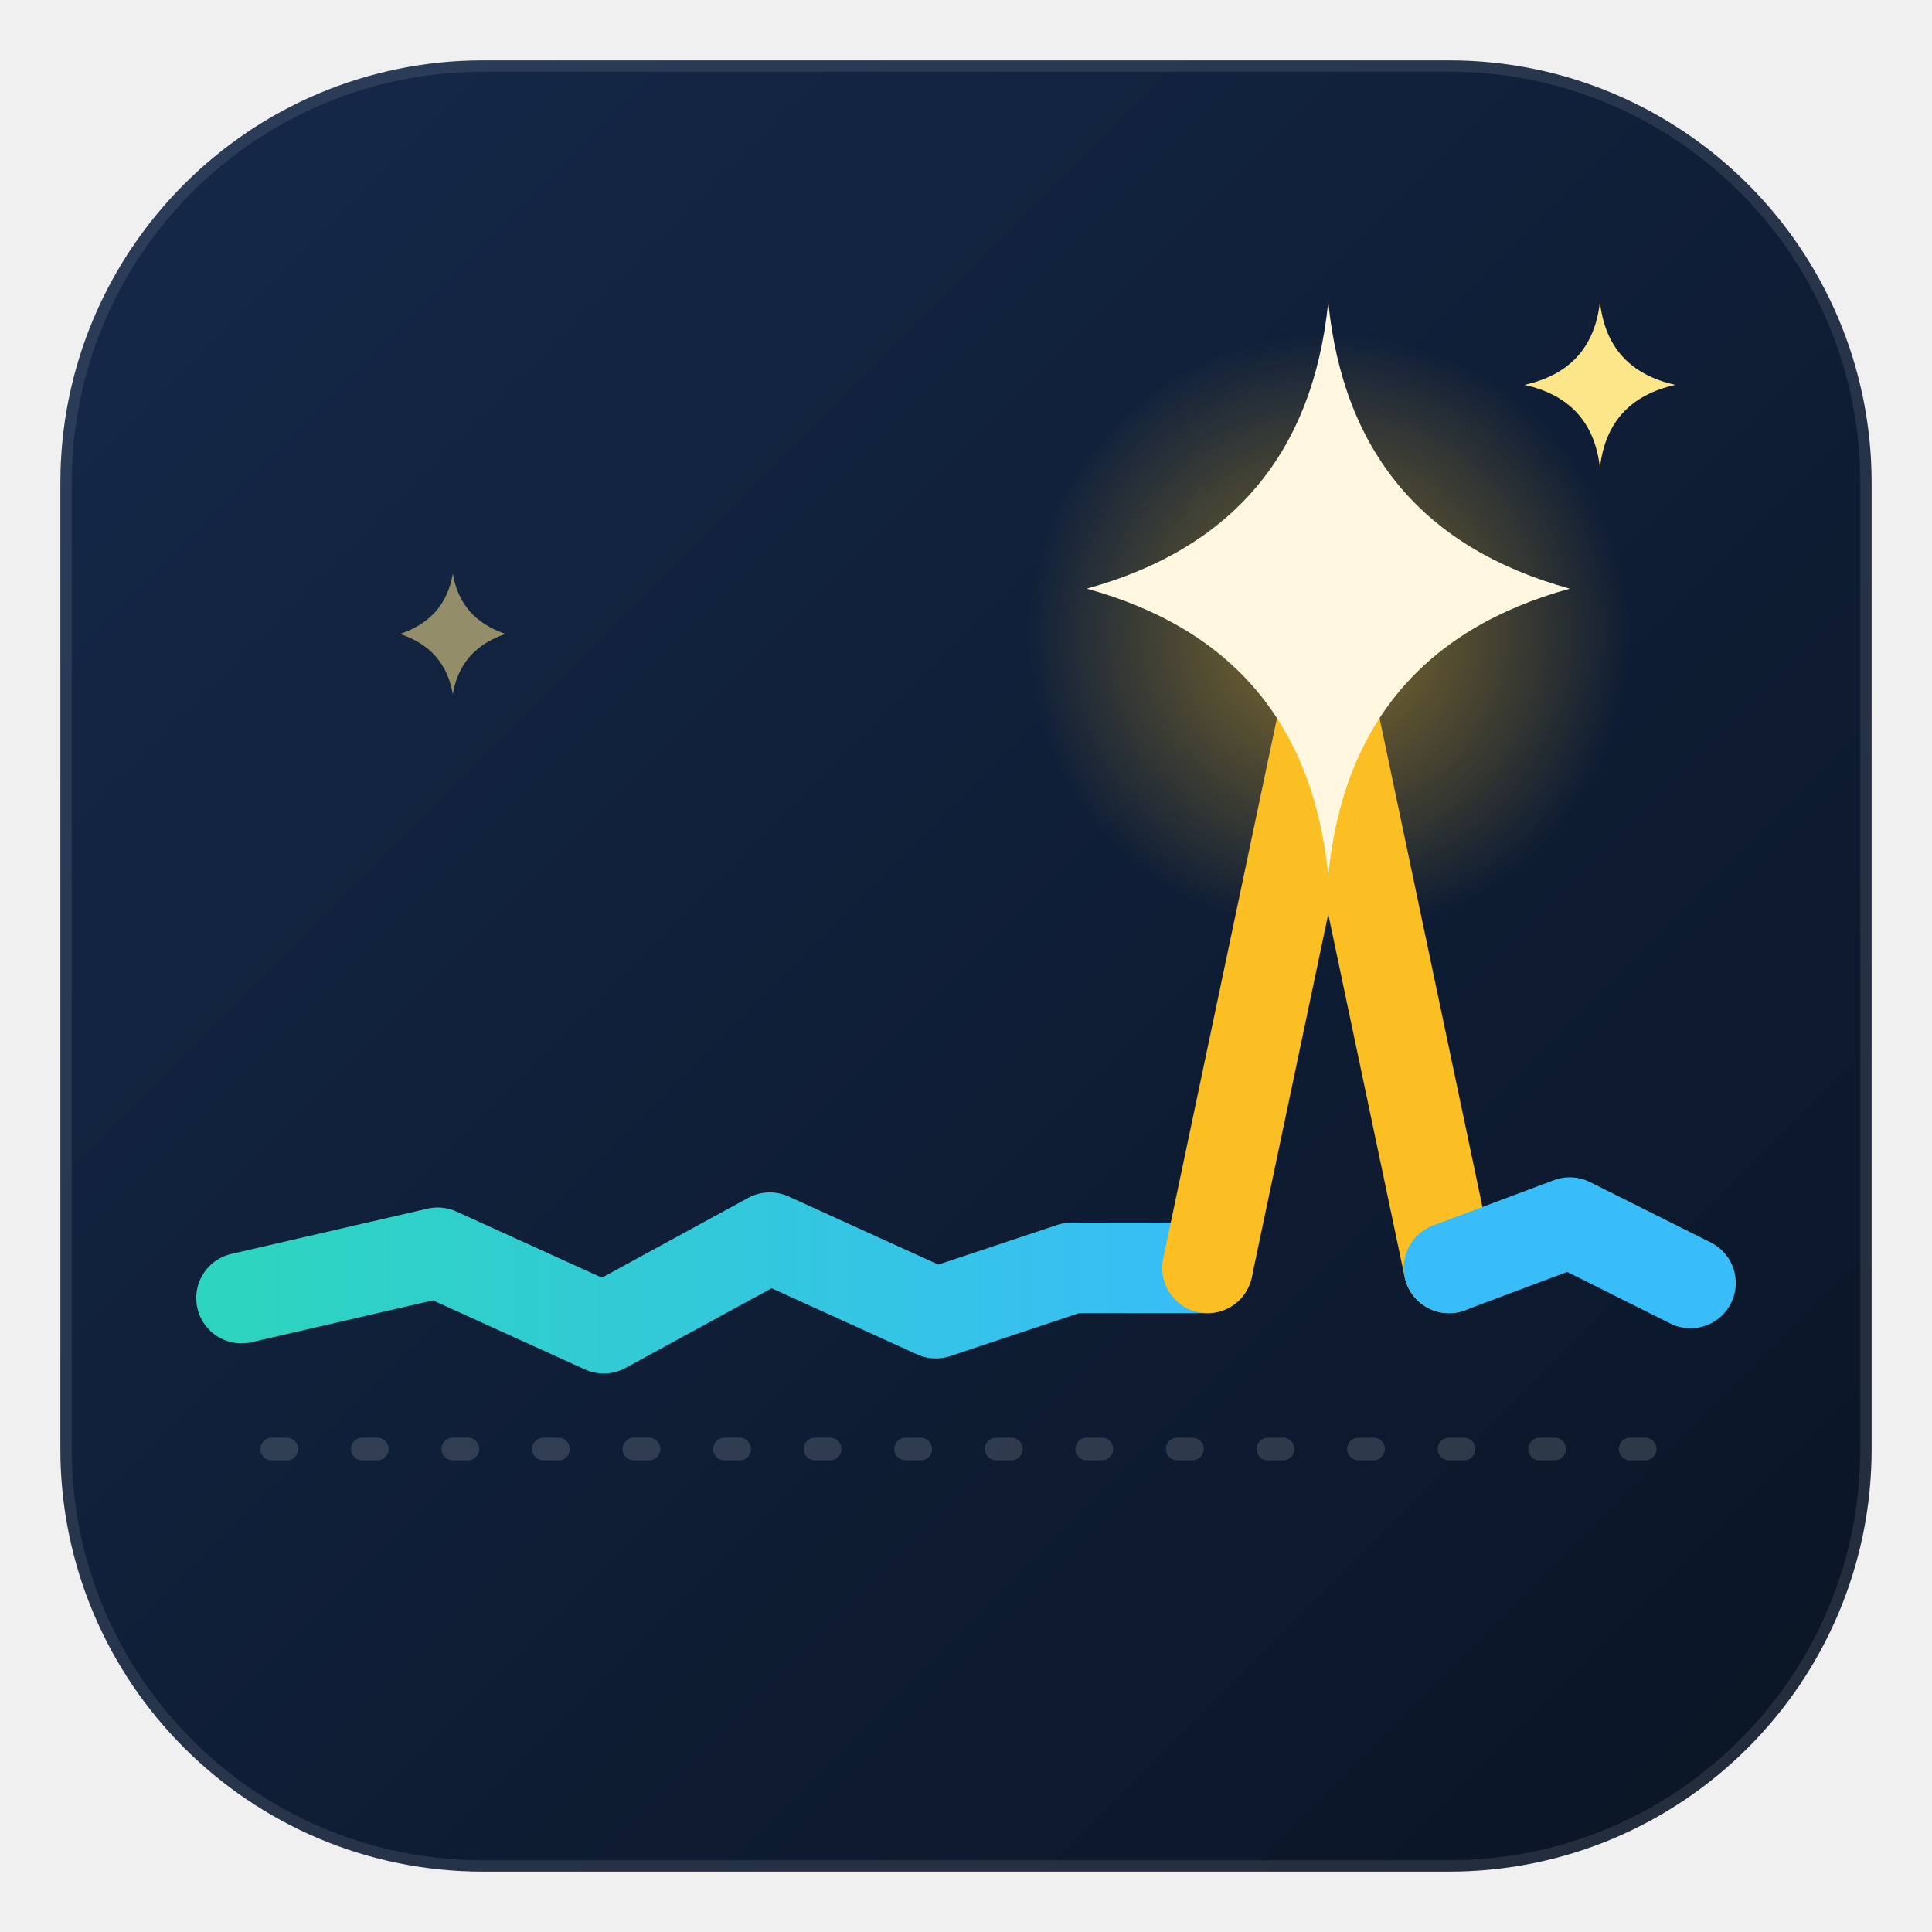
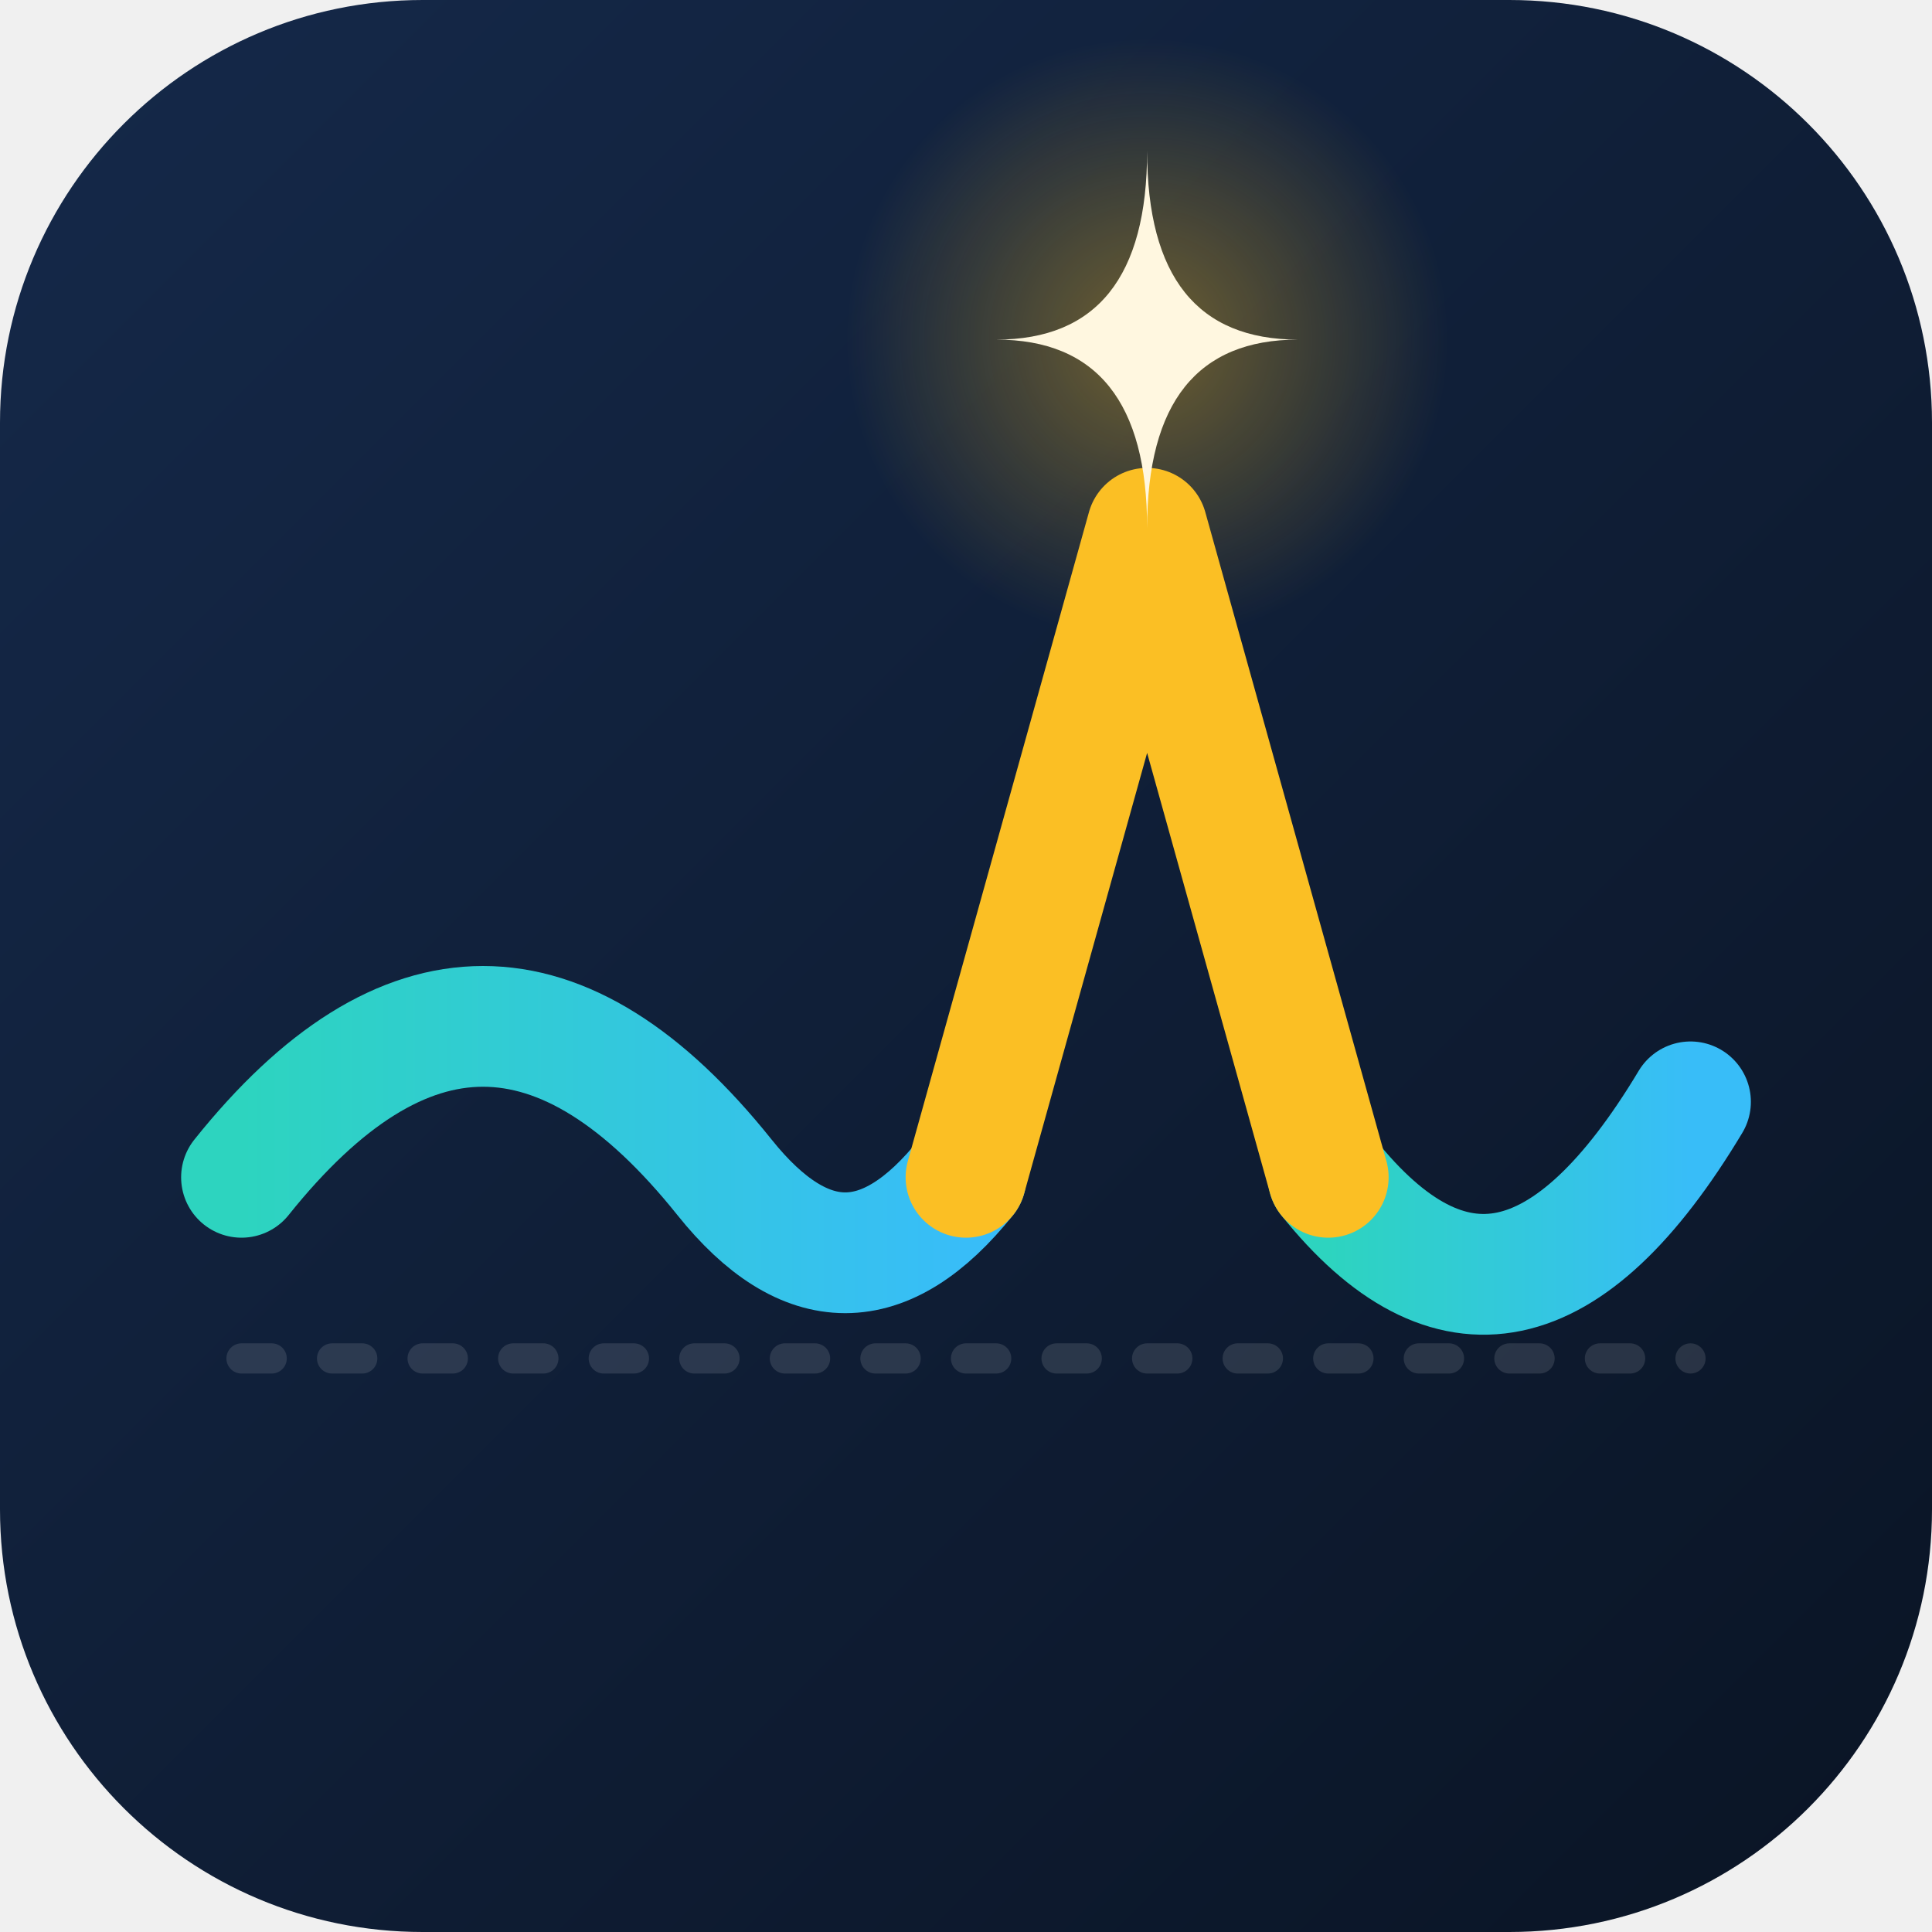
- <svg xmlns="http://www.w3.org/2000/svg" viewBox="0 0 256 256" width="256" height="256" role="img" aria-labelledby="t">
+ <svg xmlns="http://www.w3.org/2000/svg" viewBox="0 0 256 256">
  <defs>
-     <linearGradient id="bg" x1="0" y1="0" x2="1" y2="1">
-       <stop offset="0" stop-color="#15294a" />
-       <stop offset="1" stop-color="#0a1424" />
+     <linearGradient id="bg-grad" x1="0%" y1="0%" x2="100%" y2="100%">
+       <stop offset="0%" stop-color="#15294A" />
+       <stop offset="100%" stop-color="#0A1424" />
    </linearGradient>
-     <linearGradient id="wave" x1="0" y1="0" x2="1" y2="0">
-       <stop offset="0" stop-color="#2dd4bf" />
-       <stop offset="1" stop-color="#38bdf8" />
+     <linearGradient id="wave-grad" x1="0%" y1="0%" x2="100%" y2="0%">
+       <stop offset="0%" stop-color="#2DD4BF" />
+       <stop offset="100%" stop-color="#38BDF8" />
    </linearGradient>
-     <radialGradient id="glow" cx="0.5" cy="0.5" r="0.5">
-       <stop offset="0" stop-color="#fbbf24" stop-opacity="0.5" />
-       <stop offset="1" stop-color="#fbbf24" stop-opacity="0" />
+     <radialGradient id="glow-grad" cx="50%" cy="50%" r="50%">
+       <stop offset="0%" stop-color="rgba(251, 191, 36, 0.4)" />
+       <stop offset="100%" stop-color="rgba(251, 191, 36, 0)" />
    </radialGradient>
  </defs>
-   <rect x="8" y="8" width="240" height="240" rx="56" fill="url(#bg)" />
-   <rect x="8.75" y="8.75" width="238.5" height="238.5" rx="55.25" fill="none" stroke="#ffffff" stroke-opacity="0.10" stroke-width="1.5" />
-   <line x1="36" y1="192" x2="220" y2="192" stroke="#ffffff" stroke-opacity="0.14" stroke-width="3" stroke-dasharray="2 10" stroke-linecap="round" />
-   <path d="M32 172 L58 166 L80 176 L102 164 L124 174 L142 168 L160 168" fill="none" stroke="url(#wave)" stroke-width="12" stroke-linecap="round" stroke-linejoin="round" />
-   <path d="M160 168 L176 92 L192 168" fill="none" stroke="#fbbf24" stroke-width="12" stroke-linecap="round" stroke-linejoin="round" />
-   <path d="M192 168 L208 162 L224 170" fill="none" stroke="#38bdf8" stroke-width="12" stroke-linecap="round" stroke-linejoin="round" />
-   <circle cx="176" cy="84" r="40" fill="url(#glow)" />
-   <path d="M176 46 Q179 76 208 84 Q179 92 176 122 Q173 92 144 84 Q173 76 176 46 Z" fill="#fff7e0" transform="translate(0 -6) rotate(0)" />
-   <path d="M212 40 Q213 49 222 51 Q213 53 212 62 Q211 53 202 51 Q211 49 212 40 Z" fill="#fde68a" />
-   <path d="M60 76 Q61 82 67 84 Q61 86 60 92 Q59 86 53 84 Q59 82 60 76 Z" fill="#fde68a" fill-opacity="0.55" />
+   <rect width="256" height="256" rx="56" fill="url(#bg-grad)" />
+   <line x1="32" y1="180" x2="224" y2="180" stroke="rgba(255,255,255,0.12)" stroke-width="4" stroke-dasharray="4 8" stroke-linecap="round" />
+   <circle cx="152" cy="45" r="40" fill="url(#glow-grad)" />
+   <path d="M 32 156 Q 64 116, 96 156 Q 112 176, 128 156" fill="none" stroke="url(#wave-grad)" stroke-width="16" stroke-linecap="round" />
+   <path d="M 176 156 Q 200 186, 224 146" fill="none" stroke="url(#wave-grad)" stroke-width="16" stroke-linecap="round" />
+   <path d="M 128 156 L 152 70 L 176 156" fill="none" stroke="#FBBF24" stroke-width="16" stroke-linecap="round" stroke-linejoin="round" />
+   <path d="M 152 20 Q 152 45, 132 45 Q 152 45, 152 70 Q 152 45, 172 45 Q 152 45, 152 20 Z" fill="#FFF7E0" />
</svg>
